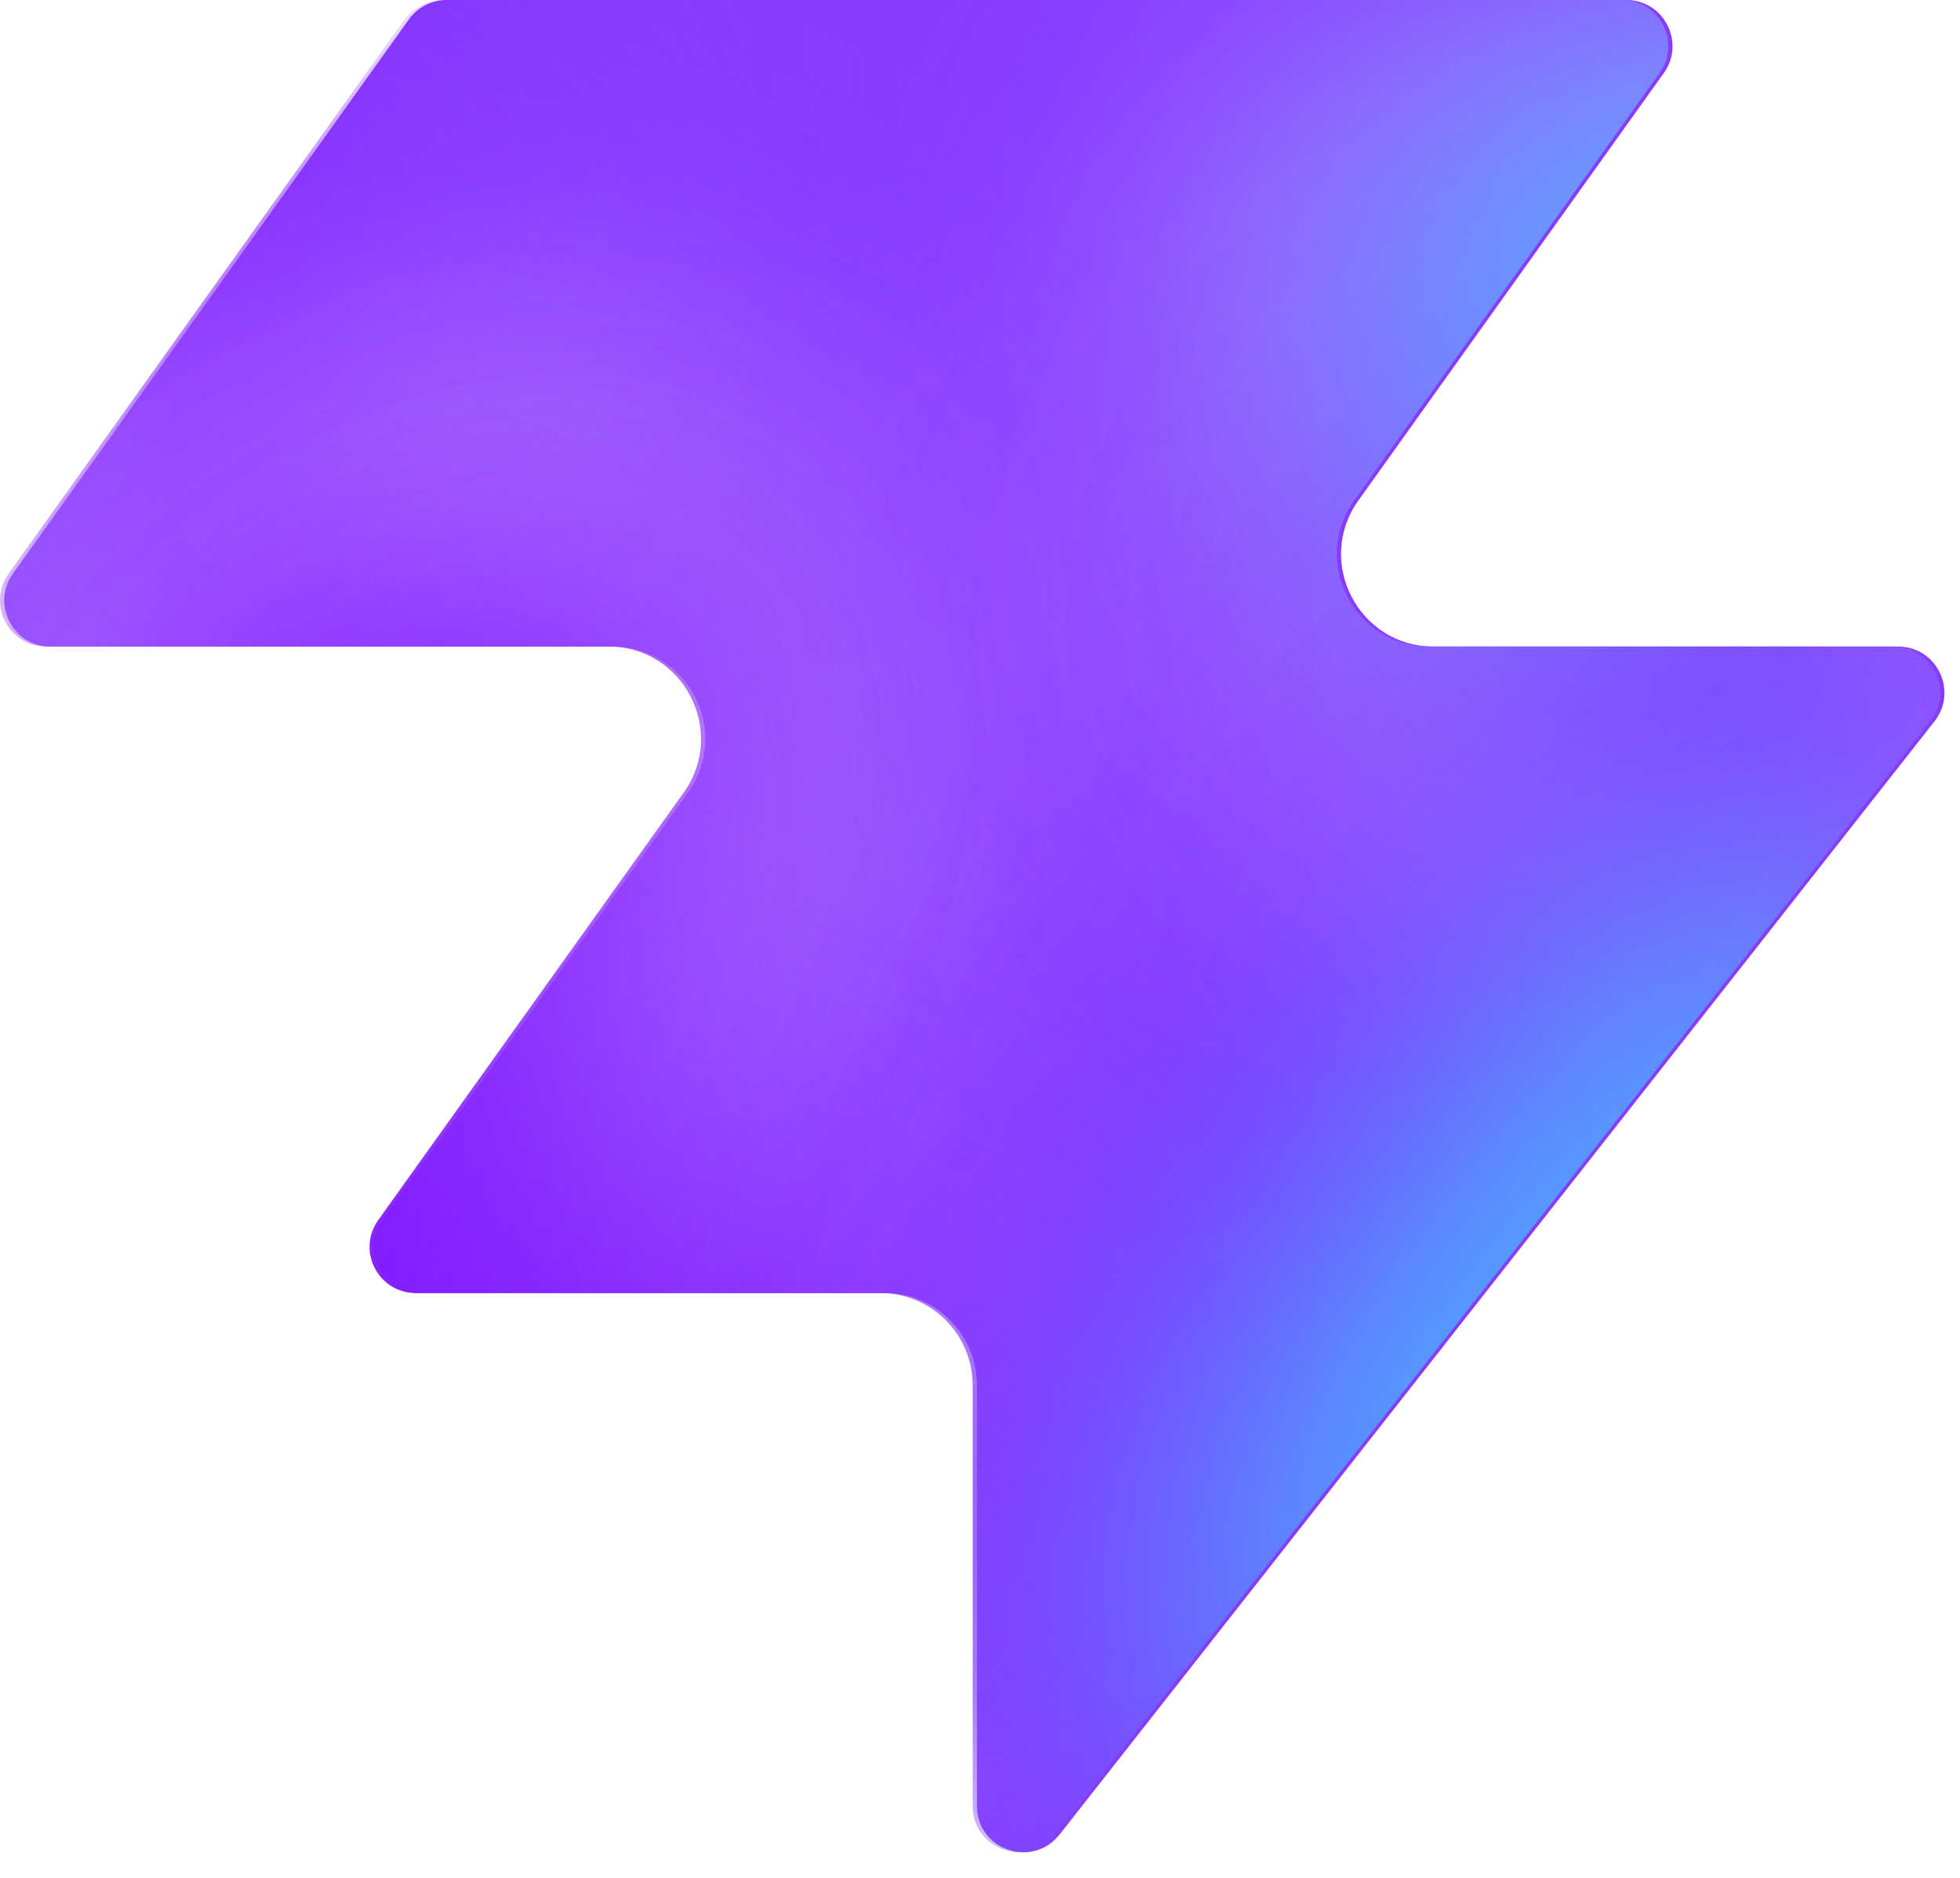
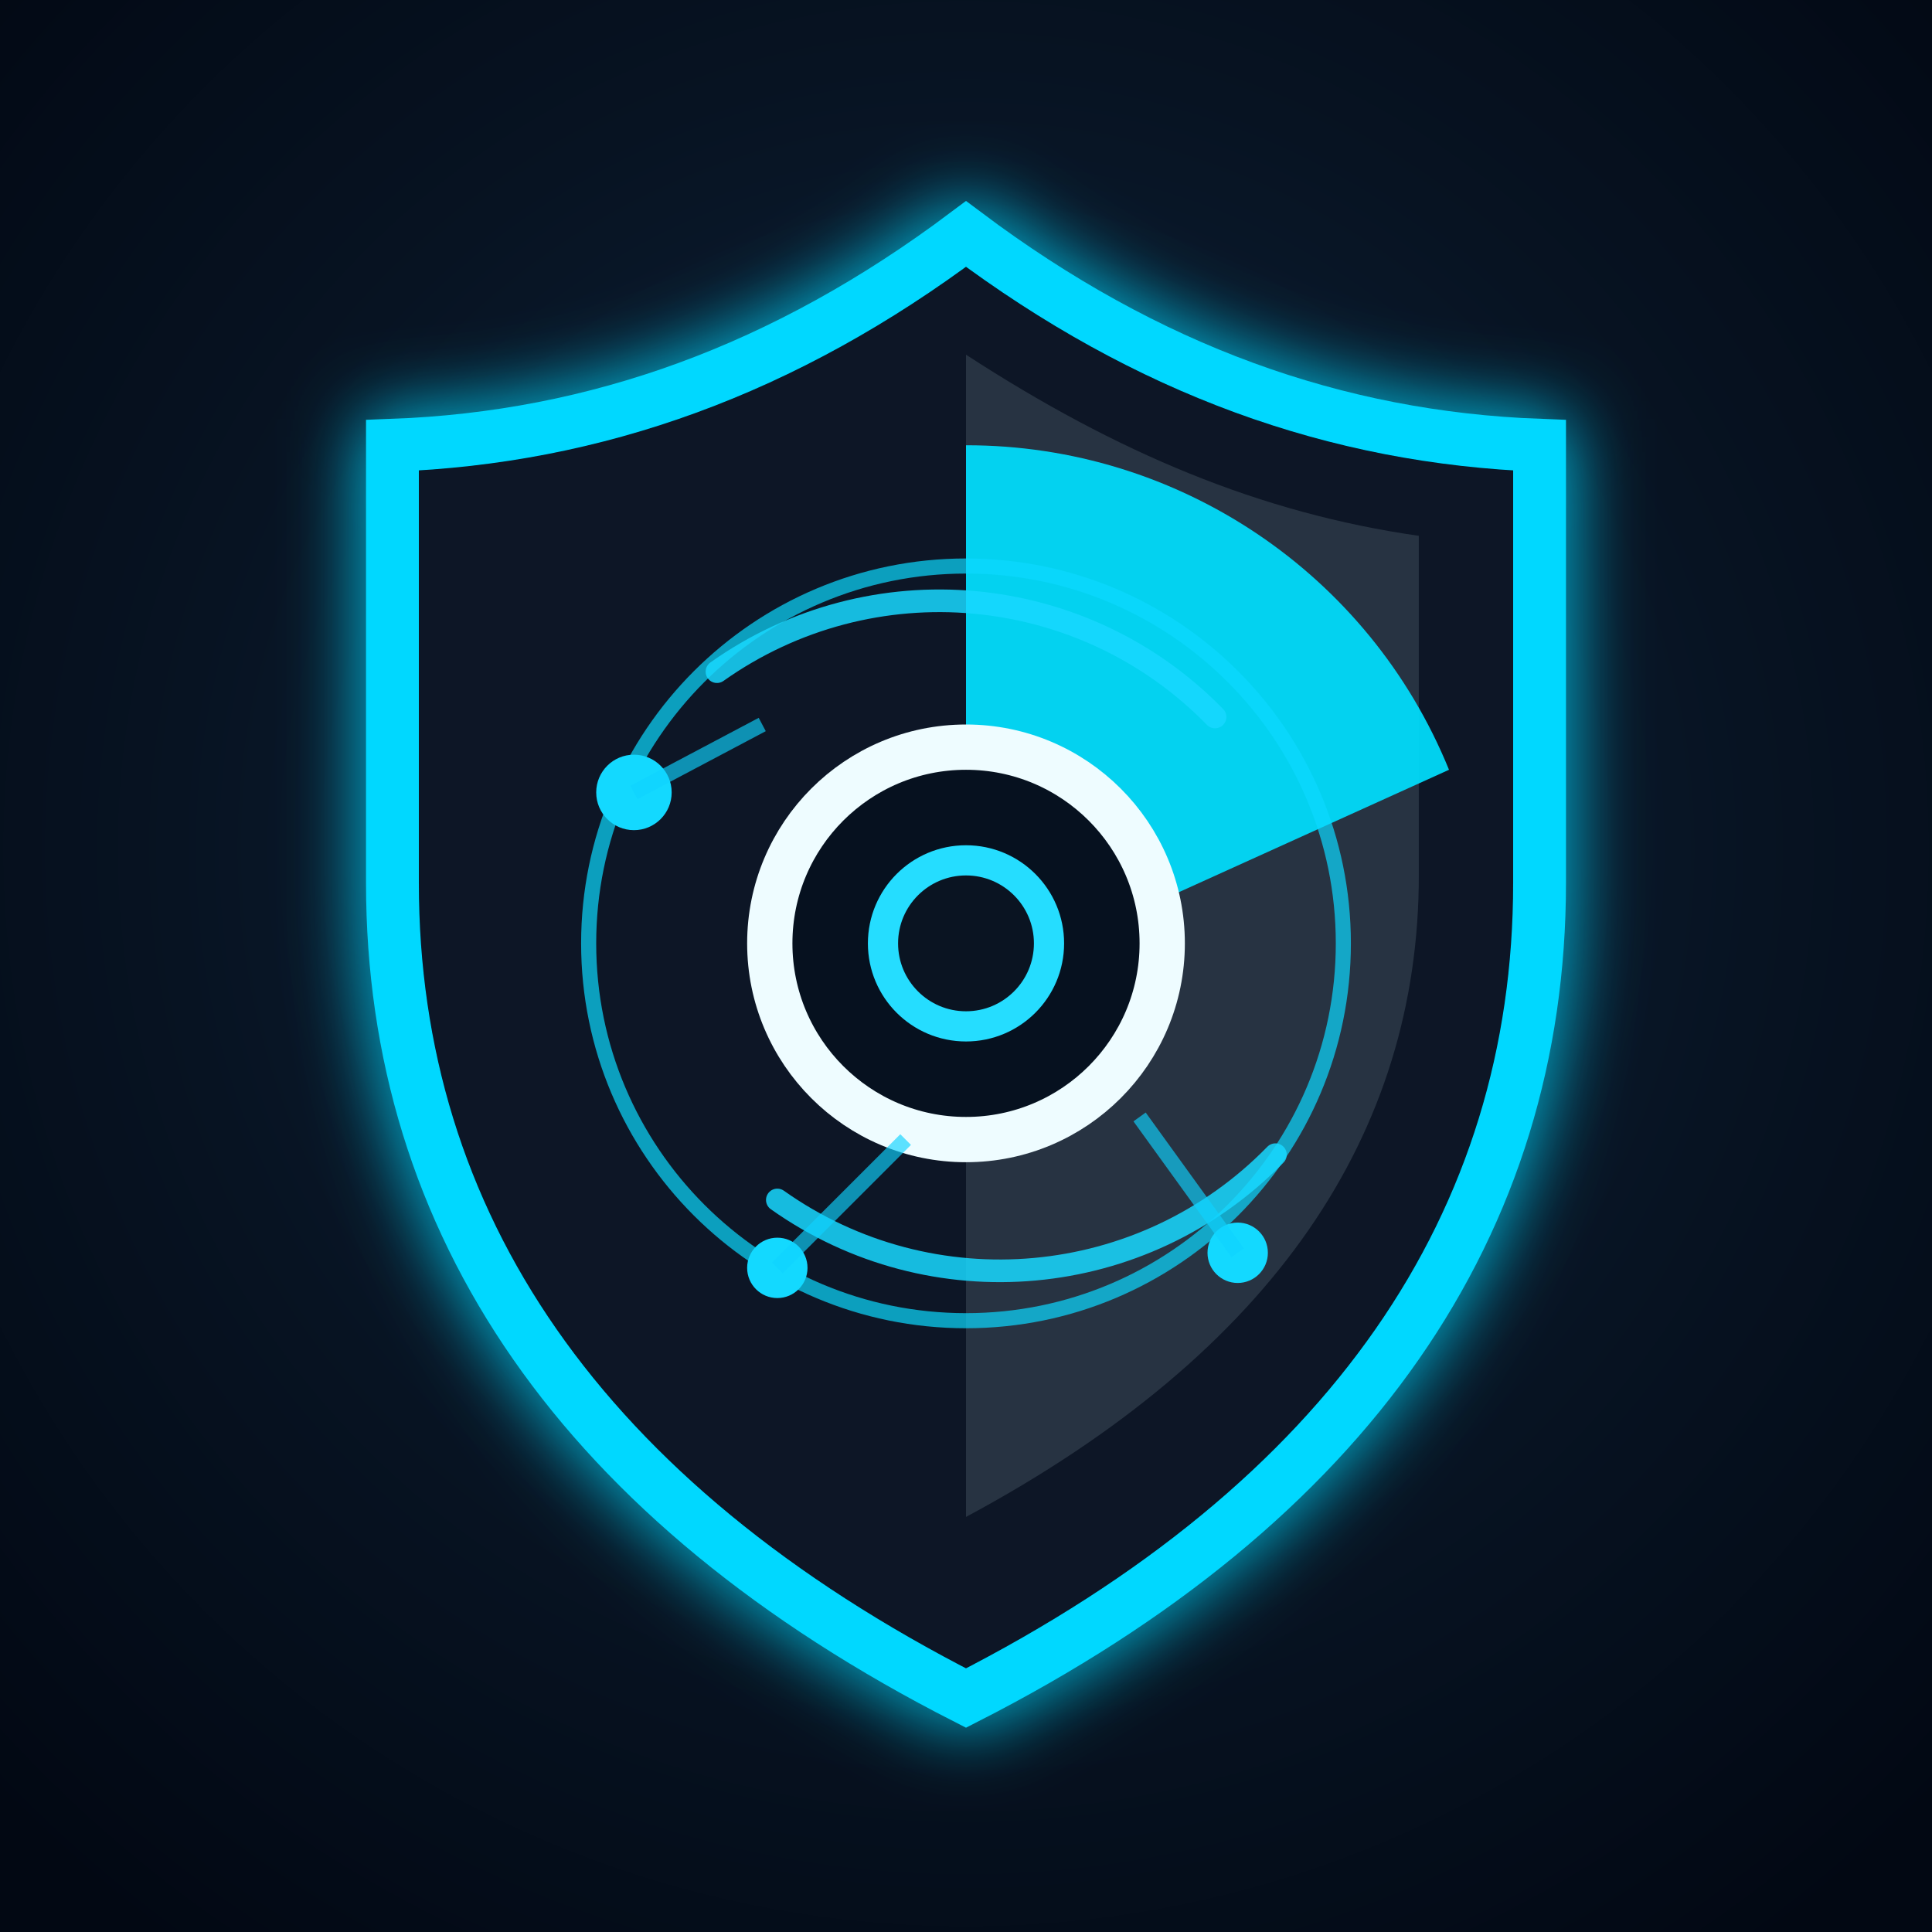
- <svg xmlns="http://www.w3.org/2000/svg" width="48" height="46" fill="none" viewBox="0 0 48 46">
-   <path fill="#863bff" d="M25.946 44.938c-.664.845-2.021.375-2.021-.698V33.937a2.26 2.26 0 0 0-2.262-2.262H10.287c-.92 0-1.456-1.04-.92-1.788l7.48-10.471c1.07-1.497 0-3.578-1.842-3.578H1.237c-.92 0-1.456-1.04-.92-1.788L10.013.474c.214-.297.556-.474.92-.474h28.894c.92 0 1.456 1.04.92 1.788l-7.48 10.471c-1.07 1.498 0 3.579 1.842 3.579h11.377c.943 0 1.473 1.088.89 1.83L25.947 44.94z" style="fill:#863bff;fill:color(display-p3 .525 .23 1);fill-opacity:1" />
-   <mask id="a" width="48" height="46" x="0" y="0" maskUnits="userSpaceOnUse" style="mask-type:alpha">
-     <path fill="#000" d="M25.842 44.938c-.664.844-2.021.375-2.021-.698V33.937a2.26 2.26 0 0 0-2.262-2.262H10.183c-.92 0-1.456-1.04-.92-1.788l7.48-10.471c1.07-1.498 0-3.579-1.842-3.579H1.133c-.92 0-1.456-1.04-.92-1.787L9.91.473c.214-.297.556-.474.92-.474h28.894c.92 0 1.456 1.04.92 1.788l-7.48 10.471c-1.07 1.498 0 3.578 1.842 3.578h11.377c.943 0 1.473 1.088.89 1.832L25.843 44.94z" style="fill:#000;fill-opacity:1" />
-   </mask>
-   <g mask="url(#a)">
-     <g filter="url(#b)">
-       <ellipse cx="5.508" cy="14.704" fill="#ede6ff" rx="5.508" ry="14.704" style="fill:#ede6ff;fill:color(display-p3 .927 .903 1);fill-opacity:1" transform="matrix(.00324 1 1 -.00324 -4.47 31.516)" />
-     </g>
-     <g filter="url(#c)">
-       <ellipse cx="10.399" cy="29.851" fill="#ede6ff" rx="10.399" ry="29.851" style="fill:#ede6ff;fill:color(display-p3 .927 .903 1);fill-opacity:1" transform="matrix(.00324 1 1 -.00324 -39.328 7.883)" />
-     </g>
-     <g filter="url(#d)">
-       <ellipse cx="5.508" cy="30.487" fill="#7e14ff" rx="5.508" ry="30.487" style="fill:#7e14ff;fill:color(display-p3 .492 .077 1);fill-opacity:1" transform="rotate(89.814 -25.913 -14.639)scale(1 -1)" />
-     </g>
-     <g filter="url(#e)">
-       <ellipse cx="5.508" cy="30.599" fill="#7e14ff" rx="5.508" ry="30.599" style="fill:#7e14ff;fill:color(display-p3 .492 .077 1);fill-opacity:1" transform="rotate(89.814 -32.644 -3.334)scale(1 -1)" />
-     </g>
-     <g filter="url(#f)">
-       <ellipse cx="5.508" cy="30.599" fill="#7e14ff" rx="5.508" ry="30.599" style="fill:#7e14ff;fill:color(display-p3 .492 .077 1);fill-opacity:1" transform="matrix(.00324 1 1 -.00324 -34.34 30.47)" />
-     </g>
-     <g filter="url(#g)">
-       <ellipse cx="14.072" cy="22.078" fill="#ede6ff" rx="14.072" ry="22.078" style="fill:#ede6ff;fill:color(display-p3 .927 .903 1);fill-opacity:1" transform="rotate(93.35 24.506 48.493)scale(-1 1)" />
-     </g>
-     <g filter="url(#h)">
-       <ellipse cx="3.47" cy="21.501" fill="#7e14ff" rx="3.47" ry="21.501" style="fill:#7e14ff;fill:color(display-p3 .492 .077 1);fill-opacity:1" transform="rotate(89.009 28.708 47.59)scale(-1 1)" />
-     </g>
-     <g filter="url(#i)">
-       <ellipse cx="3.47" cy="21.501" fill="#7e14ff" rx="3.47" ry="21.501" style="fill:#7e14ff;fill:color(display-p3 .492 .077 1);fill-opacity:1" transform="rotate(89.009 28.708 47.59)scale(-1 1)" />
-     </g>
-     <g filter="url(#j)">
-       <ellipse cx=".387" cy="8.972" fill="#7e14ff" rx="4.407" ry="29.108" style="fill:#7e14ff;fill:color(display-p3 .492 .077 1);fill-opacity:1" transform="rotate(39.51 .387 8.972)" />
-     </g>
-     <g filter="url(#k)">
-       <ellipse cx="47.523" cy="-6.092" fill="#7e14ff" rx="4.407" ry="29.108" style="fill:#7e14ff;fill:color(display-p3 .492 .077 1);fill-opacity:1" transform="rotate(37.892 47.523 -6.092)" />
-     </g>
-     <g filter="url(#l)">
-       <ellipse cx="41.412" cy="6.333" fill="#47bfff" rx="5.971" ry="9.665" style="fill:#47bfff;fill:color(display-p3 .28 .748 1);fill-opacity:1" transform="rotate(37.892 41.412 6.333)" />
-     </g>
-     <g filter="url(#m)">
-       <ellipse cx="-1.879" cy="38.332" fill="#7e14ff" rx="4.407" ry="29.108" style="fill:#7e14ff;fill:color(display-p3 .492 .077 1);fill-opacity:1" transform="rotate(37.892 -1.88 38.332)" />
-     </g>
-     <g filter="url(#n)">
-       <ellipse cx="-1.879" cy="38.332" fill="#7e14ff" rx="4.407" ry="29.108" style="fill:#7e14ff;fill:color(display-p3 .492 .077 1);fill-opacity:1" transform="rotate(37.892 -1.88 38.332)" />
-     </g>
-     <g filter="url(#o)">
-       <ellipse cx="35.651" cy="29.907" fill="#7e14ff" rx="4.407" ry="29.108" style="fill:#7e14ff;fill:color(display-p3 .492 .077 1);fill-opacity:1" transform="rotate(37.892 35.651 29.907)" />
-     </g>
-     <g filter="url(#p)">
-       <ellipse cx="38.418" cy="32.4" fill="#47bfff" rx="5.971" ry="15.297" style="fill:#47bfff;fill:color(display-p3 .28 .748 1);fill-opacity:1" transform="rotate(37.892 38.418 32.4)" />
-     </g>
-   </g>
+ <svg xmlns="http://www.w3.org/2000/svg" width="256" height="256" viewBox="0 0 256 256" role="img" aria-labelledby="title">
  <defs>
-     <filter id="b" width="60.045" height="41.654" x="-19.77" y="16.149" color-interpolation-filters="sRGB" filterUnits="userSpaceOnUse">
-       <feFlood flood-opacity="0" result="BackgroundImageFix" />
-       <feBlend in="SourceGraphic" in2="BackgroundImageFix" result="shape" />
-       <feGaussianBlur result="effect1_foregroundBlur_2002_17158" stdDeviation="7.659" />
-     </filter>
-     <filter id="c" width="90.34" height="51.437" x="-54.613" y="-7.533" color-interpolation-filters="sRGB" filterUnits="userSpaceOnUse">
-       <feFlood flood-opacity="0" result="BackgroundImageFix" />
-       <feBlend in="SourceGraphic" in2="BackgroundImageFix" result="shape" />
-       <feGaussianBlur result="effect1_foregroundBlur_2002_17158" stdDeviation="7.659" />
-     </filter>
-     <filter id="d" width="79.355" height="29.4" x="-49.64" y="2.03" color-interpolation-filters="sRGB" filterUnits="userSpaceOnUse">
-       <feFlood flood-opacity="0" result="BackgroundImageFix" />
-       <feBlend in="SourceGraphic" in2="BackgroundImageFix" result="shape" />
-       <feGaussianBlur result="effect1_foregroundBlur_2002_17158" stdDeviation="4.596" />
-     </filter>
-     <filter id="e" width="79.579" height="29.4" x="-45.045" y="20.029" color-interpolation-filters="sRGB" filterUnits="userSpaceOnUse">
-       <feFlood flood-opacity="0" result="BackgroundImageFix" />
-       <feBlend in="SourceGraphic" in2="BackgroundImageFix" result="shape" />
-       <feGaussianBlur result="effect1_foregroundBlur_2002_17158" stdDeviation="4.596" />
-     </filter>
-     <filter id="f" width="79.579" height="29.4" x="-43.513" y="21.178" color-interpolation-filters="sRGB" filterUnits="userSpaceOnUse">
-       <feFlood flood-opacity="0" result="BackgroundImageFix" />
-       <feBlend in="SourceGraphic" in2="BackgroundImageFix" result="shape" />
-       <feGaussianBlur result="effect1_foregroundBlur_2002_17158" stdDeviation="4.596" />
-     </filter>
-     <filter id="g" width="74.749" height="58.852" x="15.756" y="-17.901" color-interpolation-filters="sRGB" filterUnits="userSpaceOnUse">
-       <feFlood flood-opacity="0" result="BackgroundImageFix" />
-       <feBlend in="SourceGraphic" in2="BackgroundImageFix" result="shape" />
-       <feGaussianBlur result="effect1_foregroundBlur_2002_17158" stdDeviation="7.659" />
-     </filter>
-     <filter id="h" width="61.377" height="25.362" x="23.548" y="2.284" color-interpolation-filters="sRGB" filterUnits="userSpaceOnUse">
-       <feFlood flood-opacity="0" result="BackgroundImageFix" />
-       <feBlend in="SourceGraphic" in2="BackgroundImageFix" result="shape" />
-       <feGaussianBlur result="effect1_foregroundBlur_2002_17158" stdDeviation="4.596" />
-     </filter>
-     <filter id="i" width="61.377" height="25.362" x="23.548" y="2.284" color-interpolation-filters="sRGB" filterUnits="userSpaceOnUse">
-       <feFlood flood-opacity="0" result="BackgroundImageFix" />
-       <feBlend in="SourceGraphic" in2="BackgroundImageFix" result="shape" />
-       <feGaussianBlur result="effect1_foregroundBlur_2002_17158" stdDeviation="4.596" />
-     </filter>
-     <filter id="j" width="56.045" height="63.649" x="-27.636" y="-22.853" color-interpolation-filters="sRGB" filterUnits="userSpaceOnUse">
-       <feFlood flood-opacity="0" result="BackgroundImageFix" />
-       <feBlend in="SourceGraphic" in2="BackgroundImageFix" result="shape" />
-       <feGaussianBlur result="effect1_foregroundBlur_2002_17158" stdDeviation="4.596" />
-     </filter>
-     <filter id="k" width="54.814" height="64.646" x="20.116" y="-38.415" color-interpolation-filters="sRGB" filterUnits="userSpaceOnUse">
-       <feFlood flood-opacity="0" result="BackgroundImageFix" />
-       <feBlend in="SourceGraphic" in2="BackgroundImageFix" result="shape" />
-       <feGaussianBlur result="effect1_foregroundBlur_2002_17158" stdDeviation="4.596" />
-     </filter>
-     <filter id="l" width="33.541" height="35.313" x="24.641" y="-11.323" color-interpolation-filters="sRGB" filterUnits="userSpaceOnUse">
-       <feFlood flood-opacity="0" result="BackgroundImageFix" />
-       <feBlend in="SourceGraphic" in2="BackgroundImageFix" result="shape" />
-       <feGaussianBlur result="effect1_foregroundBlur_2002_17158" stdDeviation="4.596" />
-     </filter>
-     <filter id="m" width="54.814" height="64.646" x="-29.286" y="6.009" color-interpolation-filters="sRGB" filterUnits="userSpaceOnUse">
-       <feFlood flood-opacity="0" result="BackgroundImageFix" />
-       <feBlend in="SourceGraphic" in2="BackgroundImageFix" result="shape" />
-       <feGaussianBlur result="effect1_foregroundBlur_2002_17158" stdDeviation="4.596" />
-     </filter>
-     <filter id="n" width="54.814" height="64.646" x="-29.286" y="6.009" color-interpolation-filters="sRGB" filterUnits="userSpaceOnUse">
-       <feFlood flood-opacity="0" result="BackgroundImageFix" />
-       <feBlend in="SourceGraphic" in2="BackgroundImageFix" result="shape" />
-       <feGaussianBlur result="effect1_foregroundBlur_2002_17158" stdDeviation="4.596" />
-     </filter>
-     <filter id="o" width="54.814" height="64.646" x="8.244" y="-2.416" color-interpolation-filters="sRGB" filterUnits="userSpaceOnUse">
-       <feFlood flood-opacity="0" result="BackgroundImageFix" />
-       <feBlend in="SourceGraphic" in2="BackgroundImageFix" result="shape" />
-       <feGaussianBlur result="effect1_foregroundBlur_2002_17158" stdDeviation="4.596" />
-     </filter>
-     <filter id="p" width="39.409" height="43.623" x="18.713" y="10.588" color-interpolation-filters="sRGB" filterUnits="userSpaceOnUse">
-       <feFlood flood-opacity="0" result="BackgroundImageFix" />
-       <feBlend in="SourceGraphic" in2="BackgroundImageFix" result="shape" />
-       <feGaussianBlur result="effect1_foregroundBlur_2002_17158" stdDeviation="4.596" />
+     <radialGradient id="bg" cx="50%" cy="44%" r="70%">
+       <stop offset="0" stop-color="#102640" />
+       <stop offset="0.58" stop-color="#071322" />
+       <stop offset="1" stop-color="#020813" />
+     </radialGradient>
+     <linearGradient id="shield" x1="54" y1="44" x2="198" y2="202">
+       <stop offset="0" stop-color="#00d8ff" />
+       <stop offset="0.52" stop-color="#19a7ff" />
+       <stop offset="1" stop-color="#b8f7ff" />
+     </linearGradient>
+     <linearGradient id="sweep" x1="92" y1="72" x2="180" y2="150">
+       <stop offset="0" stop-color="#00e0ff" stop-opacity="0.92" />
+       <stop offset="0.72" stop-color="#1597ff" stop-opacity="0.42" />
+       <stop offset="1" stop-color="#1597ff" stop-opacity="0" />
+     </linearGradient>
+     <filter id="glow" x="-30%" y="-30%" width="160%" height="160%">
+       <feGaussianBlur stdDeviation="5" result="blur" />
+       <feMerge>
+         <feMergeNode in="blur" />
+         <feMergeNode in="SourceGraphic" />
+       </feMerge>
    </filter>
  </defs>
+   <rect width="256" height="256" fill="url(#bg)" />
+   <path d="M128 31c24 18 49 27 76 28v58c0 45-25 82-76 108-51-26-76-63-76-108V59c27-1 52-10 76-28Z" fill="#071827" stroke="url(#shield)" stroke-width="7" filter="url(#glow)" />
+   <path d="M128 47c20 13 39 21 60 24v45c0 34-19 63-60 85V47Z" fill="#d8fbff" opacity="0.13" />
+   <path d="M128 59a69 69 0 0 1 64 43l-64 29Z" fill="url(#sweep)" />
+   <circle cx="128" cy="125" r="50" fill="none" stroke="#0cd9ff" stroke-width="2" stroke-opacity="0.7" />
+   <circle cx="128" cy="125" r="26" fill="#06111f" stroke="#eefcff" stroke-width="6" />
+   <circle cx="128" cy="125" r="11" fill="#0a1422" stroke="#25ddff" stroke-width="4" />
+   <path d="M95 89a51 51 0 0 1 66 6M169 153a51 51 0 0 1-66 6" fill="none" stroke="#18d8ff" stroke-width="3" stroke-linecap="round" opacity="0.85" />
+   <circle cx="84" cy="105" r="5" fill="#13d9ff" />
+   <circle cx="103" cy="168" r="4" fill="#13d9ff" />
+   <circle cx="164" cy="166" r="4" fill="#13d9ff" />
+   <line x1="84" y1="105" x2="101" y2="96" stroke="#0ed3ff" stroke-width="2" stroke-opacity="0.65" />
+   <line x1="103" y1="168" x2="120" y2="151" stroke="#0ed3ff" stroke-width="2" stroke-opacity="0.65" />
+   <line x1="164" y1="166" x2="151" y2="148" stroke="#0ed3ff" stroke-width="2" stroke-opacity="0.65" />
</svg>
